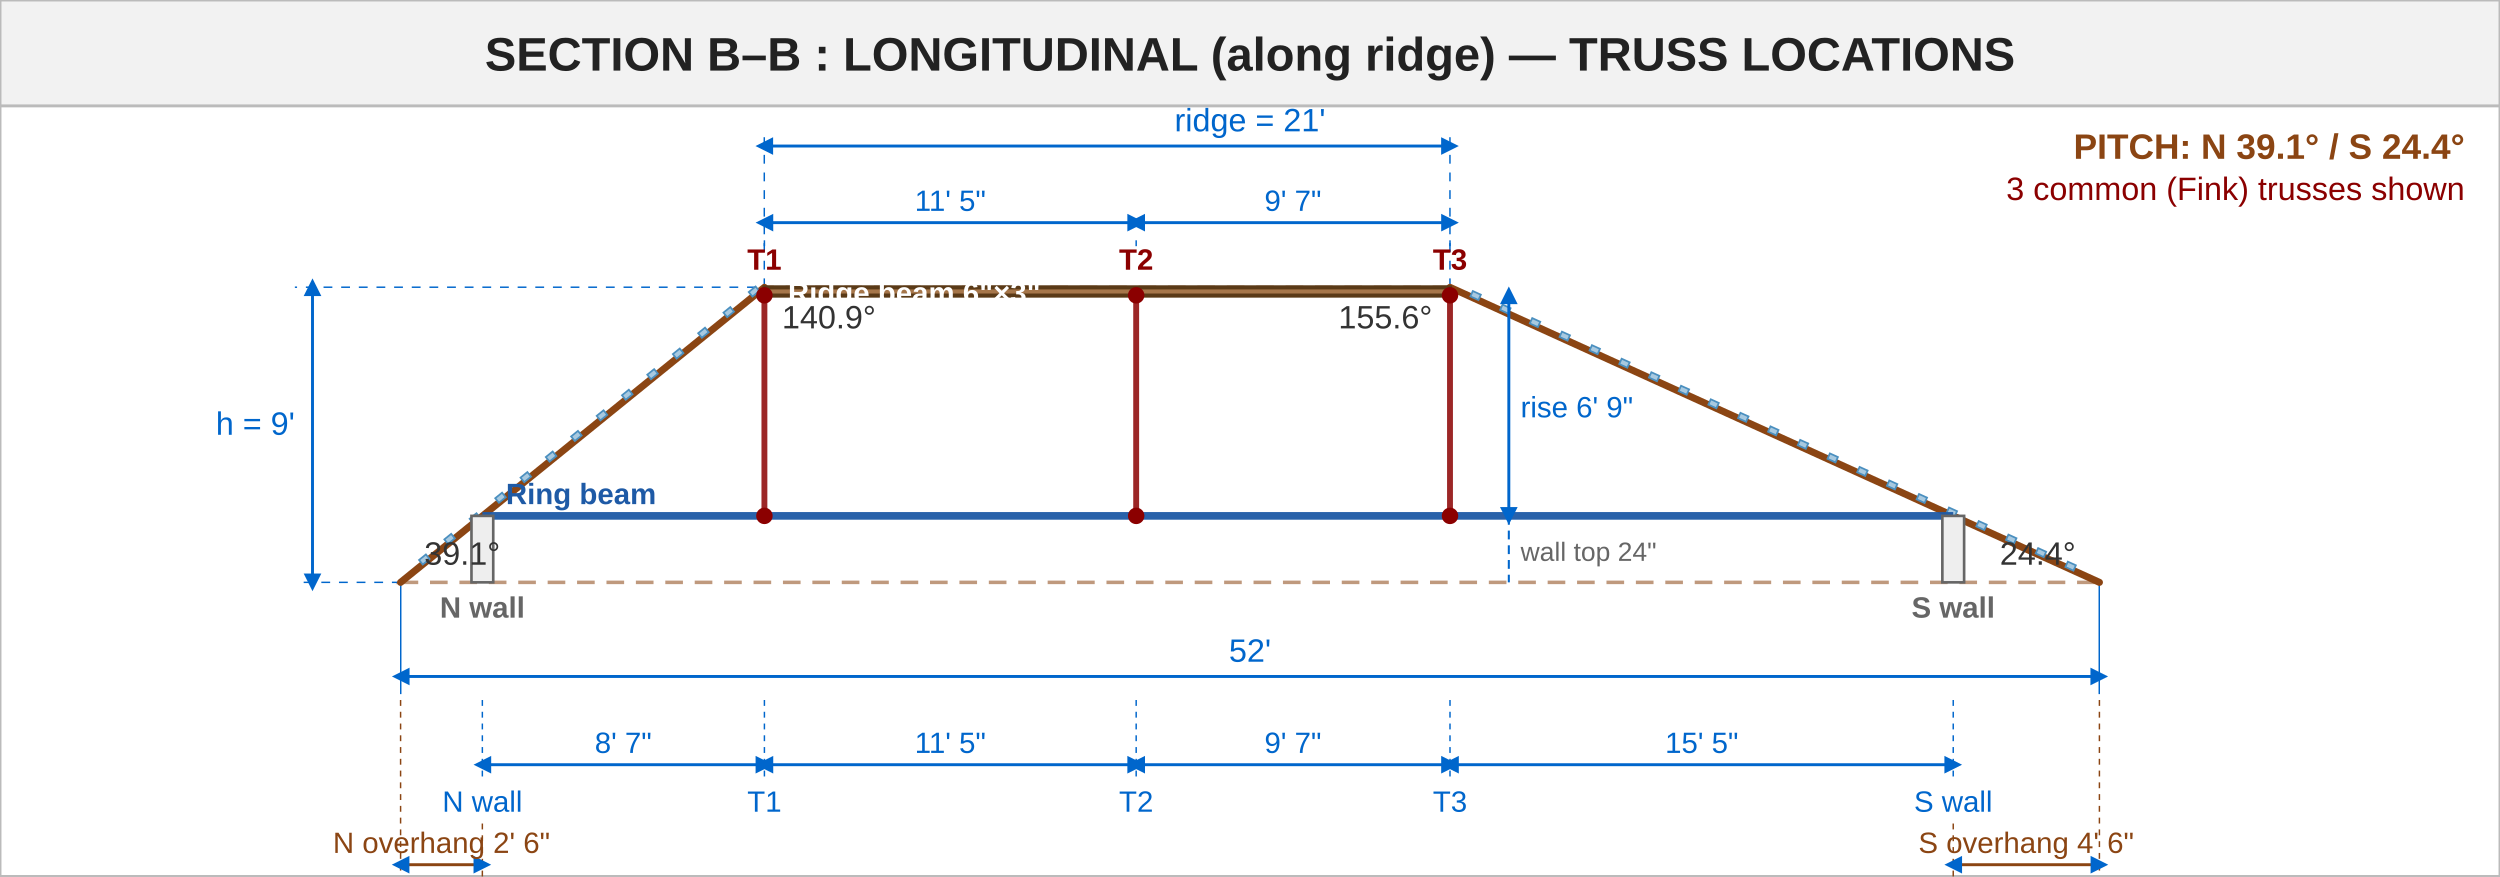
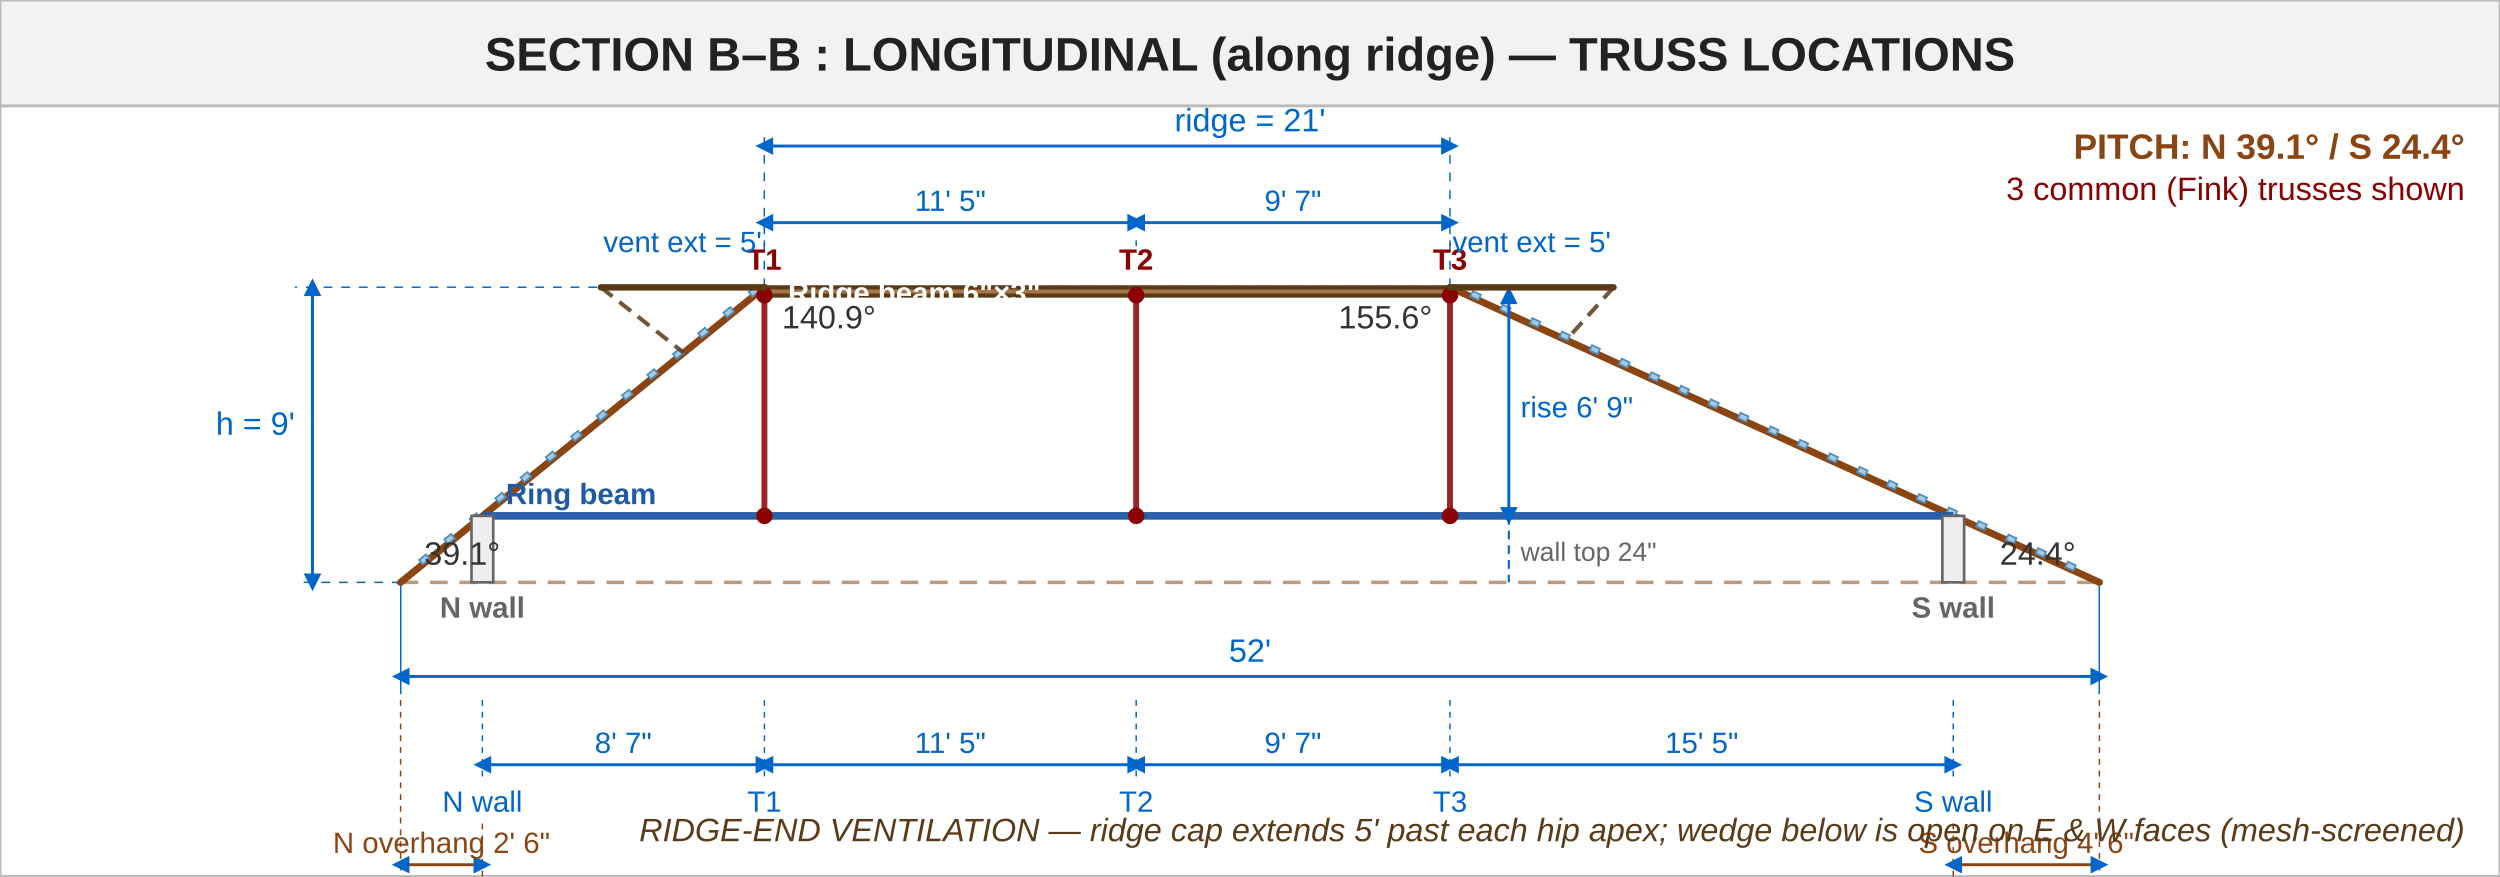
<svg xmlns="http://www.w3.org/2000/svg" width="850" height="298.0" viewBox="904 1516.0 850 298.0">
  <defs>
    <marker id="arr" viewBox="0 0 10 10" refX="5" refY="5" markerWidth="6" markerHeight="6" orient="auto-start-reverse">
      <path d="M0,0 L10,5 L0,10 z" fill="#0066cc" />
    </marker>
    <style>text { font-family: -apple-system, Arial, sans-serif; }</style>
  </defs>
  <rect x="0" y="0" width="100%" height="100%" fill="#fafafa" />
  <rect x="904" y="1516.0" width="850" height="298.0" fill="#ffffff" stroke="#bbb" stroke-width="1" />
  <rect x="904" y="1516.0" width="850" height="36" fill="#f2f2f2" stroke="#bbb" stroke-width="1" />
  <text x="1329.0" y="1540.0" text-anchor="middle" font-size="16" font-weight="600" fill="#222">SECTION B–B : LONGITUDINAL (along ridge) — TRUSS LOCATIONS</text>
  <path d="M 1040.2 1714.0 L 1617.8 1714.0 L 1397.0 1613.7 L 1163.9 1613.7 Z" fill="none" stroke="#8B4513" stroke-width="1.2" stroke-dasharray="6,4" opacity="0.55" />
  <line x1="1040.25" y1="1714.0" x2="1004.25" y2="1714.0" stroke="#0066cc" stroke-width="0.5" stroke-dasharray="3,3" />
  <line x1="1329.0" y1="1613.652" x2="1004.25" y2="1613.652" stroke="#0066cc" stroke-width="0.5" stroke-dasharray="3,3" />
  <line x1="1010.25" y1="1714.0" x2="1010.25" y2="1613.652" stroke="#0066cc" stroke-width="1" marker-start="url(#arr)" marker-end="url(#arr)" />
  <text x="1004.25" y="1663.826" text-anchor="end" font-size="11" fill="#0066cc">h = 9'</text>
  <line x1="1040.25" y1="1714.0" x2="1040.25" y2="1752.0" stroke="#0066cc" stroke-width="0.5" />
  <line x1="1617.75" y1="1714.0" x2="1617.75" y2="1752.0" stroke="#0066cc" stroke-width="0.5" />
  <line x1="1040.25" y1="1746.0" x2="1617.75" y2="1746.0" stroke="#0066cc" stroke-width="1" marker-start="url(#arr)" marker-end="url(#arr)" />
  <text x="1329.0" y="1741.0" text-anchor="middle" font-size="11" fill="#0066cc">52'</text>
  <line x1="1163.857" y1="1613.652" x2="1163.857" y2="1559.652" stroke="#0066cc" stroke-width="0.5" stroke-dasharray="3,3" />
  <line x1="1396.985" y1="1613.652" x2="1396.985" y2="1559.652" stroke="#0066cc" stroke-width="0.5" stroke-dasharray="3,3" />
  <line x1="1163.857" y1="1565.652" x2="1396.985" y2="1565.652" stroke="#0066cc" stroke-width="1" marker-start="url(#arr)" marker-end="url(#arr)" />
  <text x="1329.0" y="1560.652" text-anchor="middle" font-size="11" fill="#0066cc">ridge = 21'</text>
  <text x="1169.857" y="1627.652" text-anchor="start" font-size="11" fill="#333">140.9°</text>
  <text x="1390.985" y="1627.652" text-anchor="end" font-size="11" fill="#333">155.6°</text>
  <text x="1742" y="1570.0" text-anchor="end" font-size="12" font-weight="600" fill="#8B4513">PITCH: N 39.1° / S 24.4°</text>
  <line x1="1040.2" y1="1714.0" x2="1163.9" y2="1613.7" stroke="#8B4513" stroke-width="2.4" stroke-linecap="round" />
  <line x1="1617.8" y1="1714.0" x2="1397.0" y2="1613.7" stroke="#8B4513" stroke-width="2.4" stroke-linecap="round" />
  <g transform="translate(1048.9,1707.0) rotate(-39.1)">
    <rect x="-1.5" y="-2.0" width="3.0" height="2.0" fill="#a8c9e0" stroke="#4a8fbf" stroke-width="0.6" />
  </g>
  <g transform="translate(1057.5,1700.0) rotate(-39.1)">
    <rect x="-1.5" y="-2.0" width="3.0" height="2.0" fill="#a8c9e0" stroke="#4a8fbf" stroke-width="0.6" />
  </g>
  <g transform="translate(1066.1,1693.0) rotate(-39.1)">
    <rect x="-1.5" y="-2.0" width="3.0" height="2.0" fill="#a8c9e0" stroke="#4a8fbf" stroke-width="0.6" />
  </g>
  <g transform="translate(1074.8,1686.0) rotate(-39.1)">
    <rect x="-1.5" y="-2.0" width="3.0" height="2.0" fill="#a8c9e0" stroke="#4a8fbf" stroke-width="0.6" />
  </g>
  <g transform="translate(1083.4,1679.0) rotate(-39.1)">
    <rect x="-1.5" y="-2.0" width="3.0" height="2.0" fill="#a8c9e0" stroke="#4a8fbf" stroke-width="0.6" />
  </g>
  <g transform="translate(1092.0,1672.0) rotate(-39.1)">
    <rect x="-1.5" y="-2.0" width="3.0" height="2.0" fill="#a8c9e0" stroke="#4a8fbf" stroke-width="0.6" />
  </g>
  <g transform="translate(1100.6,1665.0) rotate(-39.1)">
    <rect x="-1.5" y="-2.0" width="3.0" height="2.0" fill="#a8c9e0" stroke="#4a8fbf" stroke-width="0.6" />
  </g>
  <g transform="translate(1109.3,1658.0) rotate(-39.1)">
    <rect x="-1.5" y="-2.0" width="3.0" height="2.0" fill="#a8c9e0" stroke="#4a8fbf" stroke-width="0.6" />
  </g>
  <g transform="translate(1117.9,1651.0) rotate(-39.1)">
    <rect x="-1.5" y="-2.0" width="3.0" height="2.0" fill="#a8c9e0" stroke="#4a8fbf" stroke-width="0.6" />
  </g>
  <g transform="translate(1126.5,1644.0) rotate(-39.1)">
    <rect x="-1.5" y="-2.0" width="3.0" height="2.0" fill="#a8c9e0" stroke="#4a8fbf" stroke-width="0.6" />
  </g>
  <g transform="translate(1135.2,1637.0) rotate(-39.1)">
    <rect x="-1.5" y="-2.0" width="3.0" height="2.0" fill="#a8c9e0" stroke="#4a8fbf" stroke-width="0.6" />
  </g>
  <g transform="translate(1143.8,1629.9) rotate(-39.1)">
    <rect x="-1.5" y="-2.0" width="3.0" height="2.0" fill="#a8c9e0" stroke="#4a8fbf" stroke-width="0.6" />
  </g>
  <g transform="translate(1152.4,1622.9) rotate(-39.1)">
    <rect x="-1.5" y="-2.0" width="3.0" height="2.0" fill="#a8c9e0" stroke="#4a8fbf" stroke-width="0.6" />
  </g>
  <g transform="translate(1161.0,1615.9) rotate(-39.1)">
    <rect x="-1.5" y="-2.0" width="3.0" height="2.0" fill="#a8c9e0" stroke="#4a8fbf" stroke-width="0.6" />
  </g>
  <g transform="translate(1607.6,1709.4) rotate(24.4)">
    <rect x="-1.5" y="-2.0" width="3.0" height="2.0" fill="#a8c9e0" stroke="#4a8fbf" stroke-width="0.6" />
  </g>
  <g transform="translate(1597.5,1704.8) rotate(24.4)">
    <rect x="-1.5" y="-2.0" width="3.0" height="2.0" fill="#a8c9e0" stroke="#4a8fbf" stroke-width="0.6" />
  </g>
  <g transform="translate(1587.4,1700.2) rotate(24.4)">
    <rect x="-1.5" y="-2.0" width="3.0" height="2.0" fill="#a8c9e0" stroke="#4a8fbf" stroke-width="0.6" />
  </g>
  <g transform="translate(1577.3,1695.6) rotate(24.4)">
    <rect x="-1.5" y="-2.0" width="3.0" height="2.0" fill="#a8c9e0" stroke="#4a8fbf" stroke-width="0.6" />
  </g>
  <g transform="translate(1567.2,1691.0) rotate(24.4)">
    <rect x="-1.5" y="-2.0" width="3.0" height="2.0" fill="#a8c9e0" stroke="#4a8fbf" stroke-width="0.6" />
  </g>
  <g transform="translate(1557.0,1686.4) rotate(24.4)">
    <rect x="-1.5" y="-2.0" width="3.0" height="2.0" fill="#a8c9e0" stroke="#4a8fbf" stroke-width="0.6" />
  </g>
  <g transform="translate(1546.9,1681.8) rotate(24.4)">
    <rect x="-1.5" y="-2.0" width="3.0" height="2.0" fill="#a8c9e0" stroke="#4a8fbf" stroke-width="0.6" />
  </g>
  <g transform="translate(1536.8,1677.2) rotate(24.4)">
    <rect x="-1.5" y="-2.0" width="3.0" height="2.0" fill="#a8c9e0" stroke="#4a8fbf" stroke-width="0.6" />
  </g>
  <g transform="translate(1526.7,1672.6) rotate(24.4)">
    <rect x="-1.5" y="-2.0" width="3.0" height="2.0" fill="#a8c9e0" stroke="#4a8fbf" stroke-width="0.6" />
  </g>
  <g transform="translate(1516.6,1668.0) rotate(24.4)">
    <rect x="-1.5" y="-2.0" width="3.0" height="2.0" fill="#a8c9e0" stroke="#4a8fbf" stroke-width="0.6" />
  </g>
  <g transform="translate(1506.5,1663.4) rotate(24.4)">
    <rect x="-1.5" y="-2.0" width="3.0" height="2.0" fill="#a8c9e0" stroke="#4a8fbf" stroke-width="0.6" />
  </g>
  <g transform="translate(1496.3,1658.8) rotate(24.4)">
    <rect x="-1.5" y="-2.0" width="3.0" height="2.0" fill="#a8c9e0" stroke="#4a8fbf" stroke-width="0.6" />
  </g>
  <g transform="translate(1486.2,1654.2) rotate(24.4)">
    <rect x="-1.5" y="-2.0" width="3.0" height="2.0" fill="#a8c9e0" stroke="#4a8fbf" stroke-width="0.6" />
  </g>
  <g transform="translate(1476.1,1649.6) rotate(24.4)">
    <rect x="-1.5" y="-2.0" width="3.0" height="2.0" fill="#a8c9e0" stroke="#4a8fbf" stroke-width="0.6" />
  </g>
  <g transform="translate(1466.0,1645.0) rotate(24.4)">
    <rect x="-1.5" y="-2.0" width="3.0" height="2.0" fill="#a8c9e0" stroke="#4a8fbf" stroke-width="0.6" />
  </g>
  <g transform="translate(1455.9,1640.4) rotate(24.4)">
    <rect x="-1.5" y="-2.0" width="3.0" height="2.0" fill="#a8c9e0" stroke="#4a8fbf" stroke-width="0.6" />
  </g>
  <g transform="translate(1445.8,1635.8) rotate(24.4)">
    <rect x="-1.5" y="-2.0" width="3.0" height="2.0" fill="#a8c9e0" stroke="#4a8fbf" stroke-width="0.6" />
  </g>
  <g transform="translate(1435.6,1631.2) rotate(24.4)">
    <rect x="-1.5" y="-2.0" width="3.0" height="2.0" fill="#a8c9e0" stroke="#4a8fbf" stroke-width="0.6" />
  </g>
  <g transform="translate(1425.5,1626.6) rotate(24.4)">
    <rect x="-1.5" y="-2.0" width="3.0" height="2.0" fill="#a8c9e0" stroke="#4a8fbf" stroke-width="0.6" />
  </g>
  <g transform="translate(1415.4,1622.0) rotate(24.4)">
    <rect x="-1.5" y="-2.0" width="3.0" height="2.0" fill="#a8c9e0" stroke="#4a8fbf" stroke-width="0.6" />
  </g>
  <g transform="translate(1405.3,1617.4) rotate(24.4)">
    <rect x="-1.5" y="-2.0" width="3.0" height="2.0" fill="#a8c9e0" stroke="#4a8fbf" stroke-width="0.6" />
  </g>
  <rect x="1163.9" y="1613.7" width="233.1" height="2.8" fill="#a6764a" stroke="#5a3a17" stroke-width="1.4" />
  <text x="1171.9" y="1619.0" text-anchor="start" font-size="10" fill="#ffffff" font-weight="700">Ridge beam 6"×3"</text>
  <line x1="1068.0" y1="1691.4" x2="1568.1" y2="1691.4" stroke="#1e5aa6" stroke-width="2.6" opacity="0.95" />
  <text x="1076.0" y="1687.4" text-anchor="start" font-size="10" fill="#1e5aa6" font-weight="600">Ring beam</text>
  <line x1="1163.9" y1="1616.4" x2="1163.9" y2="1691.4" stroke="#8b0000" stroke-width="2.0" opacity="0.85" />
  <circle cx="1163.9" cy="1616.4" r="2.8" fill="#8b0000" />
  <circle cx="1163.9" cy="1691.4" r="2.8" fill="#8b0000" />
  <text x="1163.9" y="1607.7" text-anchor="middle" font-size="10" font-weight="700" fill="#8b0000">T1</text>
  <line x1="1290.3" y1="1616.4" x2="1290.3" y2="1691.4" stroke="#8b0000" stroke-width="2.0" opacity="0.85" />
  <circle cx="1290.3" cy="1616.4" r="2.8" fill="#8b0000" />
  <circle cx="1290.3" cy="1691.4" r="2.8" fill="#8b0000" />
  <text x="1290.3" y="1607.7" text-anchor="middle" font-size="10" font-weight="700" fill="#8b0000">T2</text>
  <line x1="1397.0" y1="1616.4" x2="1397.0" y2="1691.4" stroke="#8b0000" stroke-width="2.0" opacity="0.85" />
  <circle cx="1397.0" cy="1616.4" r="2.8" fill="#8b0000" />
  <circle cx="1397.0" cy="1691.4" r="2.8" fill="#8b0000" />
  <text x="1397.0" y="1607.7" text-anchor="middle" font-size="10" font-weight="700" fill="#8b0000">T3</text>
  <line x1="1417.0" y1="1616.4" x2="1417.0" y2="1691.4" stroke="#0066cc" stroke-width="1" marker-start="url(#arr)" marker-end="url(#arr)" />
  <text x="1421.0" y="1657.9" text-anchor="start" font-size="10" fill="#0066cc">rise 6' 9"</text>
  <line x1="1417.0" y1="1691.4" x2="1417.0" y2="1714.0" stroke="#0066cc" stroke-width="0.7" stroke-dasharray="3,2" />
  <text x="1421.0" y="1706.7" text-anchor="start" font-size="9" fill="#666">wall top 24"</text>
  <line x1="1163.9" y1="1599.7" x2="1163.9" y2="1595.7" stroke="#0066cc" stroke-width="0.5" stroke-dasharray="2,2" />
  <line x1="1290.3" y1="1599.7" x2="1290.3" y2="1595.7" stroke="#0066cc" stroke-width="0.5" stroke-dasharray="2,2" />
  <line x1="1397.0" y1="1599.7" x2="1397.0" y2="1595.7" stroke="#0066cc" stroke-width="0.5" stroke-dasharray="2,2" />
  <line x1="1163.9" y1="1591.7" x2="1290.3" y2="1591.7" stroke="#0066cc" stroke-width="1" marker-start="url(#arr)" marker-end="url(#arr)" />
  <text x="1227.1" y="1587.7" text-anchor="middle" font-size="10" fill="#0066cc">11' 5"</text>
  <line x1="1290.3" y1="1591.7" x2="1397.0" y2="1591.7" stroke="#0066cc" stroke-width="1" marker-start="url(#arr)" marker-end="url(#arr)" />
  <text x="1343.6" y="1587.7" text-anchor="middle" font-size="10" fill="#0066cc">9' 7"</text>
  <rect x="1064.3" y="1691.4" width="7.4" height="22.6" fill="#eeeeee" stroke="#666" stroke-width="0.9" />
  <rect x="1564.4" y="1691.4" width="7.4" height="22.6" fill="#eeeeee" stroke="#666" stroke-width="0.9" />
  <text x="1068.0" y="1726.0" text-anchor="middle" font-size="10" fill="#666" font-weight="600">N wall</text>
  <text x="1568.1" y="1726.0" text-anchor="middle" font-size="10" fill="#666" font-weight="600">S wall</text>
  <text x="1048.25" y="1708.0" text-anchor="start" font-size="11" fill="#333">39.1°</text>
  <text x="1609.75" y="1708.0" text-anchor="end" font-size="11" fill="#333">24.4°</text>
  <line x1="1068.0" y1="1754.0" x2="1068.0" y2="1780.0" stroke="#0066cc" stroke-width="0.5" stroke-dasharray="2,2" />
  <line x1="1163.9" y1="1754.0" x2="1163.9" y2="1780.0" stroke="#0066cc" stroke-width="0.5" stroke-dasharray="2,2" />
  <line x1="1290.3" y1="1754.0" x2="1290.3" y2="1780.0" stroke="#0066cc" stroke-width="0.5" stroke-dasharray="2,2" />
  <line x1="1397.0" y1="1754.0" x2="1397.0" y2="1780.0" stroke="#0066cc" stroke-width="0.5" stroke-dasharray="2,2" />
  <line x1="1568.1" y1="1754.0" x2="1568.1" y2="1780.0" stroke="#0066cc" stroke-width="0.5" stroke-dasharray="2,2" />
  <line x1="1068.0" y1="1776.0" x2="1163.9" y2="1776.0" stroke="#0066cc" stroke-width="1" marker-start="url(#arr)" marker-end="url(#arr)" />
  <text x="1115.9" y="1772.0" text-anchor="middle" font-size="10" fill="#0066cc">8' 7"</text>
  <line x1="1163.9" y1="1776.0" x2="1290.3" y2="1776.0" stroke="#0066cc" stroke-width="1" marker-start="url(#arr)" marker-end="url(#arr)" />
  <text x="1227.1" y="1772.0" text-anchor="middle" font-size="10" fill="#0066cc">11' 5"</text>
  <line x1="1290.3" y1="1776.0" x2="1397.0" y2="1776.0" stroke="#0066cc" stroke-width="1" marker-start="url(#arr)" marker-end="url(#arr)" />
  <text x="1343.6" y="1772.0" text-anchor="middle" font-size="10" fill="#0066cc">9' 7"</text>
  <line x1="1397.0" y1="1776.0" x2="1568.1" y2="1776.0" stroke="#0066cc" stroke-width="1" marker-start="url(#arr)" marker-end="url(#arr)" />
  <text x="1482.6" y="1772.0" text-anchor="middle" font-size="10" fill="#0066cc">15' 5"</text>
  <text x="1068.0" y="1792.0" text-anchor="middle" font-size="10" fill="#0066cc">N wall</text>
  <text x="1163.9" y="1792.0" text-anchor="middle" font-size="10" fill="#0066cc">T1</text>
  <text x="1290.3" y="1792.0" text-anchor="middle" font-size="10" fill="#0066cc">T2</text>
  <text x="1397.0" y="1792.0" text-anchor="middle" font-size="10" fill="#0066cc">T3</text>
  <text x="1568.1" y="1792.0" text-anchor="middle" font-size="10" fill="#0066cc">S wall</text>
  <line x1="1040.2" y1="1754.0" x2="1040.2" y2="1814.0" stroke="#8B4513" stroke-width="0.5" stroke-dasharray="2,2" />
  <line x1="1068.0" y1="1796.0" x2="1068.0" y2="1814.0" stroke="#8B4513" stroke-width="0.5" stroke-dasharray="2,2" />
  <line x1="1040.2" y1="1810.0" x2="1068.0" y2="1810.0" stroke="#8B4513" stroke-width="1" marker-start="url(#arr)" marker-end="url(#arr)" />
  <text x="1054.1" y="1806.0" text-anchor="middle" font-size="10" fill="#8B4513">N overhang 2' 6"</text>
  <line x1="1617.8" y1="1754.0" x2="1617.8" y2="1814.0" stroke="#8B4513" stroke-width="0.5" stroke-dasharray="2,2" />
  <line x1="1568.1" y1="1796.0" x2="1568.1" y2="1814.0" stroke="#8B4513" stroke-width="0.5" stroke-dasharray="2,2" />
  <line x1="1568.1" y1="1810.0" x2="1617.8" y2="1810.0" stroke="#8B4513" stroke-width="1" marker-start="url(#arr)" marker-end="url(#arr)" />
  <text x="1592.9" y="1806.0" text-anchor="middle" font-size="10" fill="#8B4513">S overhang 4' 6"</text>
  <text x="1742.0" y="1584.0" text-anchor="end" font-size="11" fill="#8b0000">3 common (Fink) trusses shown</text>
+   <line x1="1108.3" y1="1613.7" x2="1163.9" y2="1613.7" stroke="#5a3a17" stroke-width="2.2" stroke-linecap="round" />
+   <line x1="1397.0" y1="1613.7" x2="1452.6" y2="1613.7" stroke="#5a3a17" stroke-width="2.2" stroke-linecap="round" />
+   <line x1="1108.3" y1="1613.7" x2="1136.4" y2="1635.9" stroke="#5a3a17" stroke-width="1.4" stroke-dasharray="5,3" opacity="0.85" />
+   <line x1="1452.6" y1="1613.7" x2="1436.5" y2="1631.6" stroke="#5a3a17" stroke-width="1.4" stroke-dasharray="5,3" opacity="0.85" />
+   <text x="1136.1" y="1601.7" text-anchor="middle" font-size="10" fill="#0066cc">vent ext = 5'</text>
+   <text x="1424.8" y="1601.7" text-anchor="middle" font-size="10" fill="#0066cc">vent ext = 5'</text>
+   <text x="1742.0" y="1802.0" text-anchor="end" font-size="11" fill="#5a3a17" font-style="italic">RIDGE-END VENTILATION — ridge cap extends 5' past each hip apex; wedge below is open on E &amp; W faces (mesh-screened)</text>
</svg>
